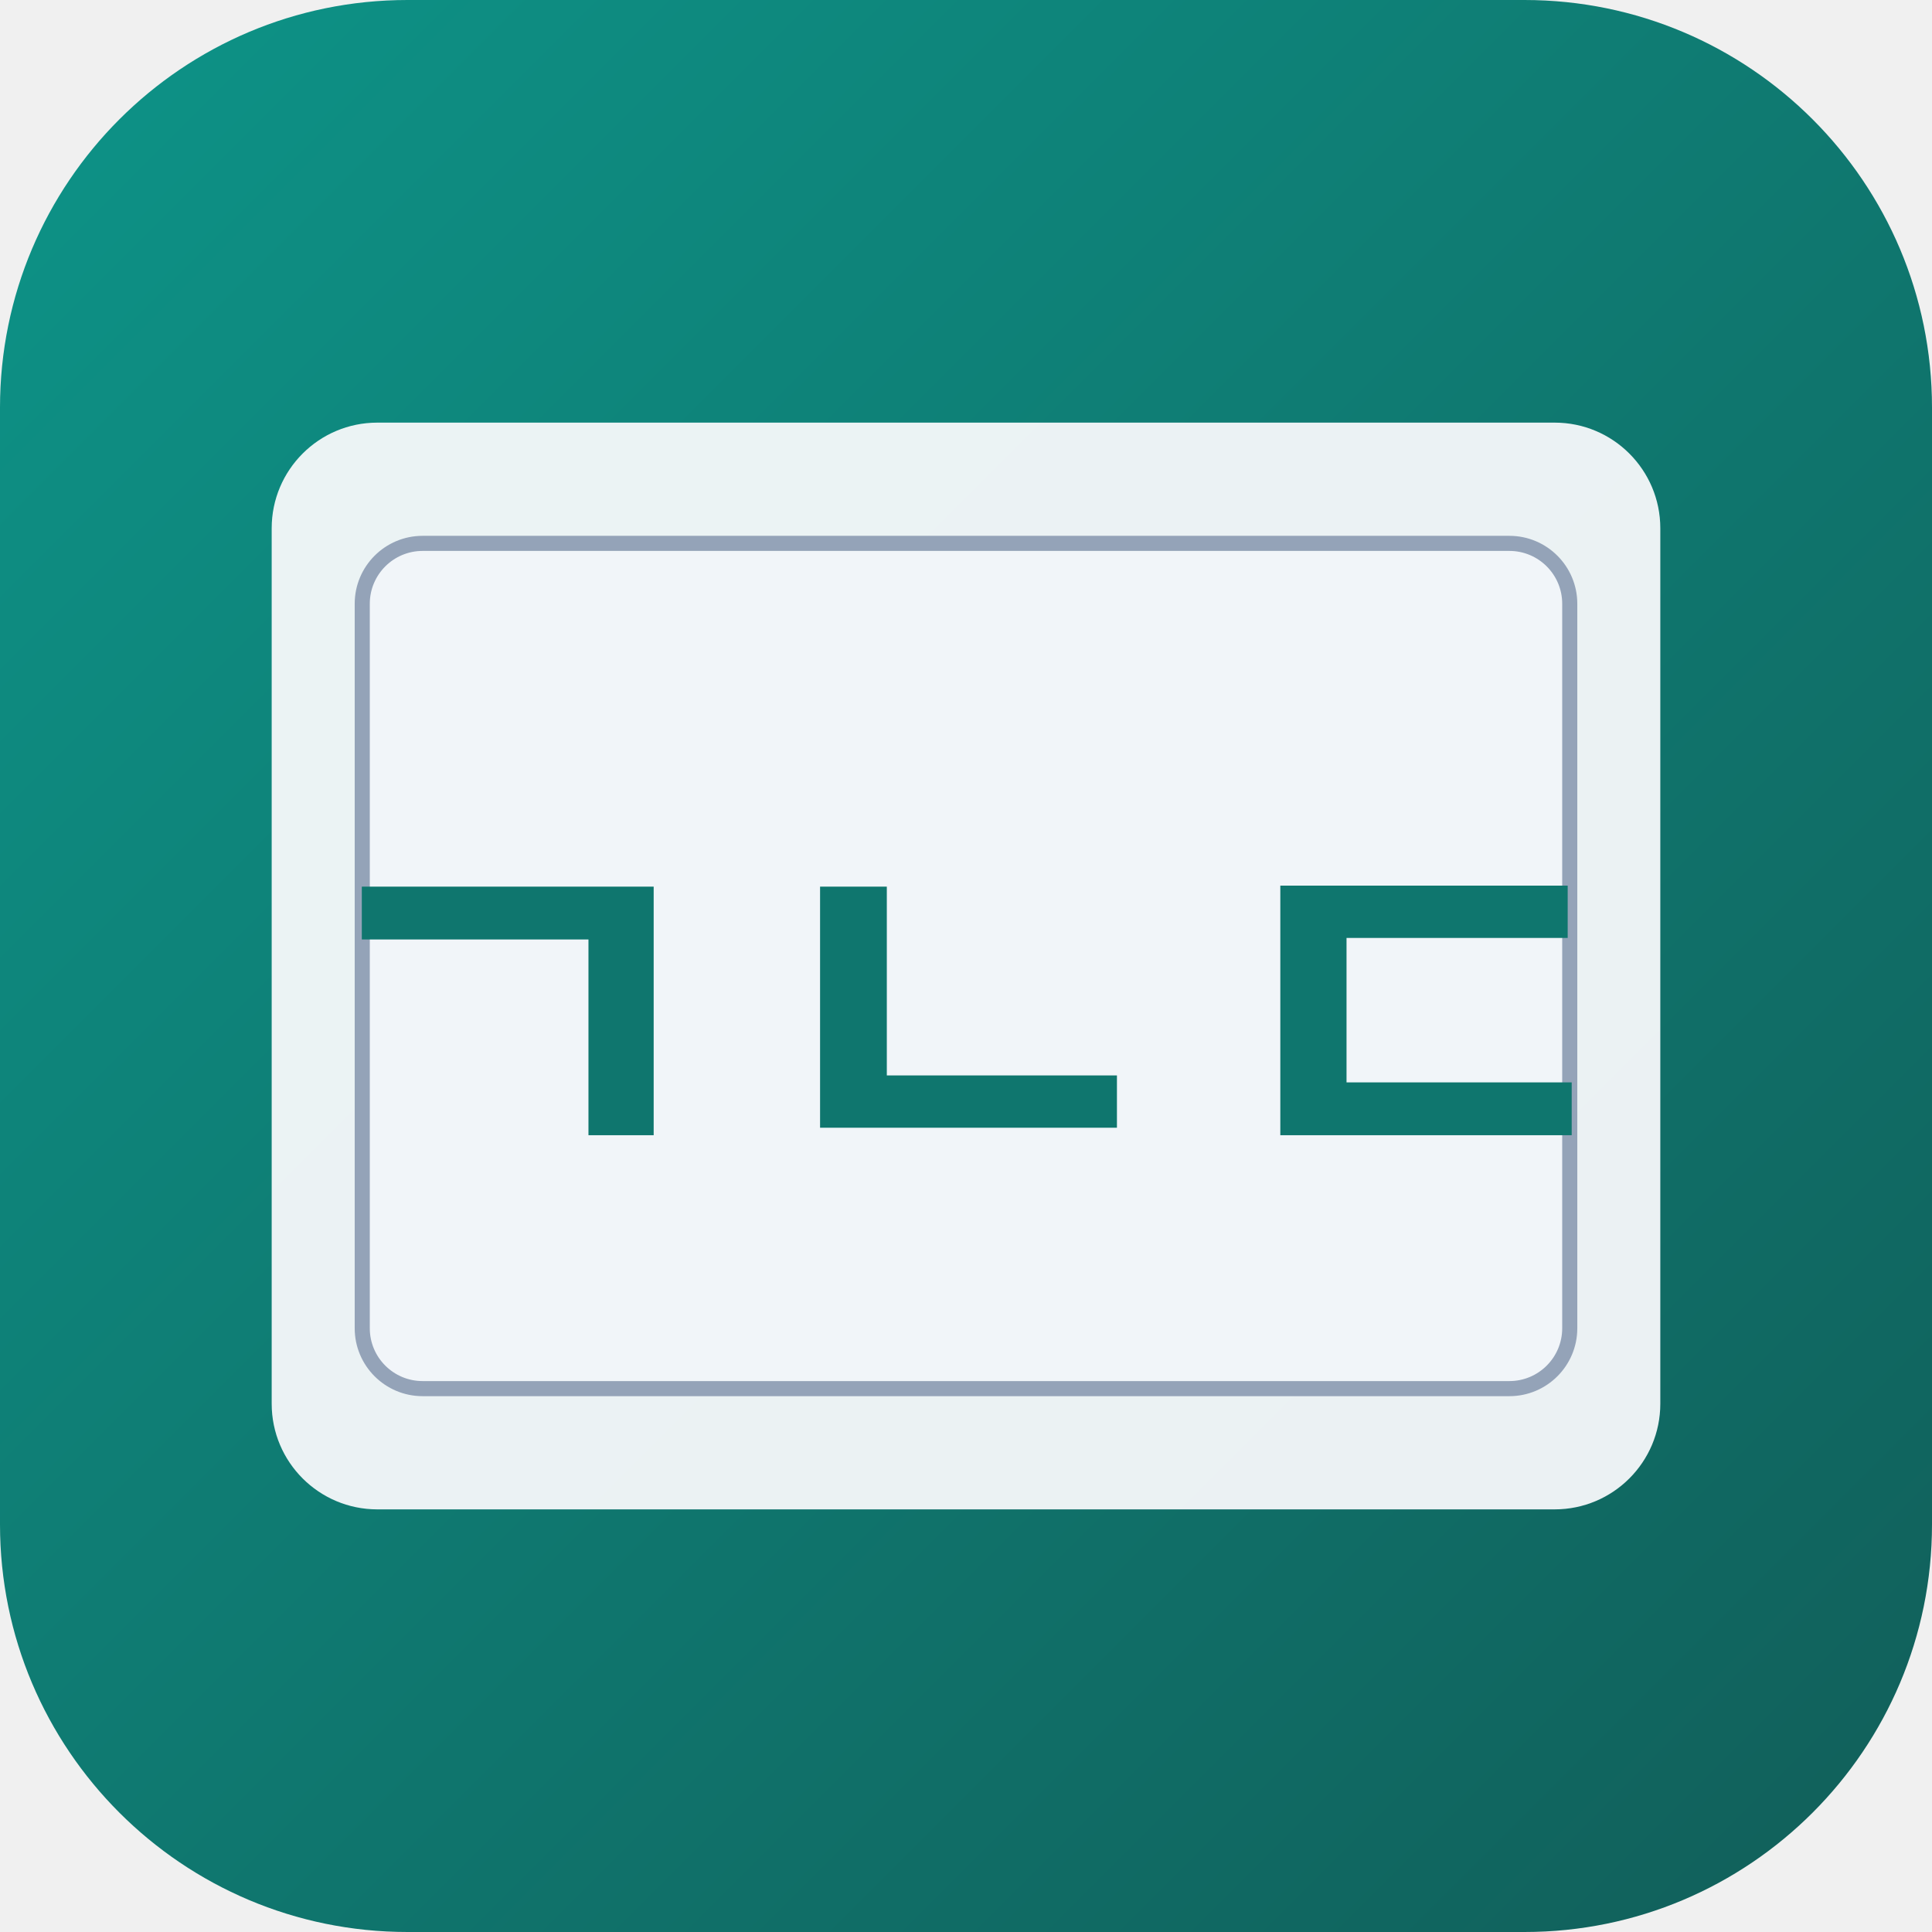
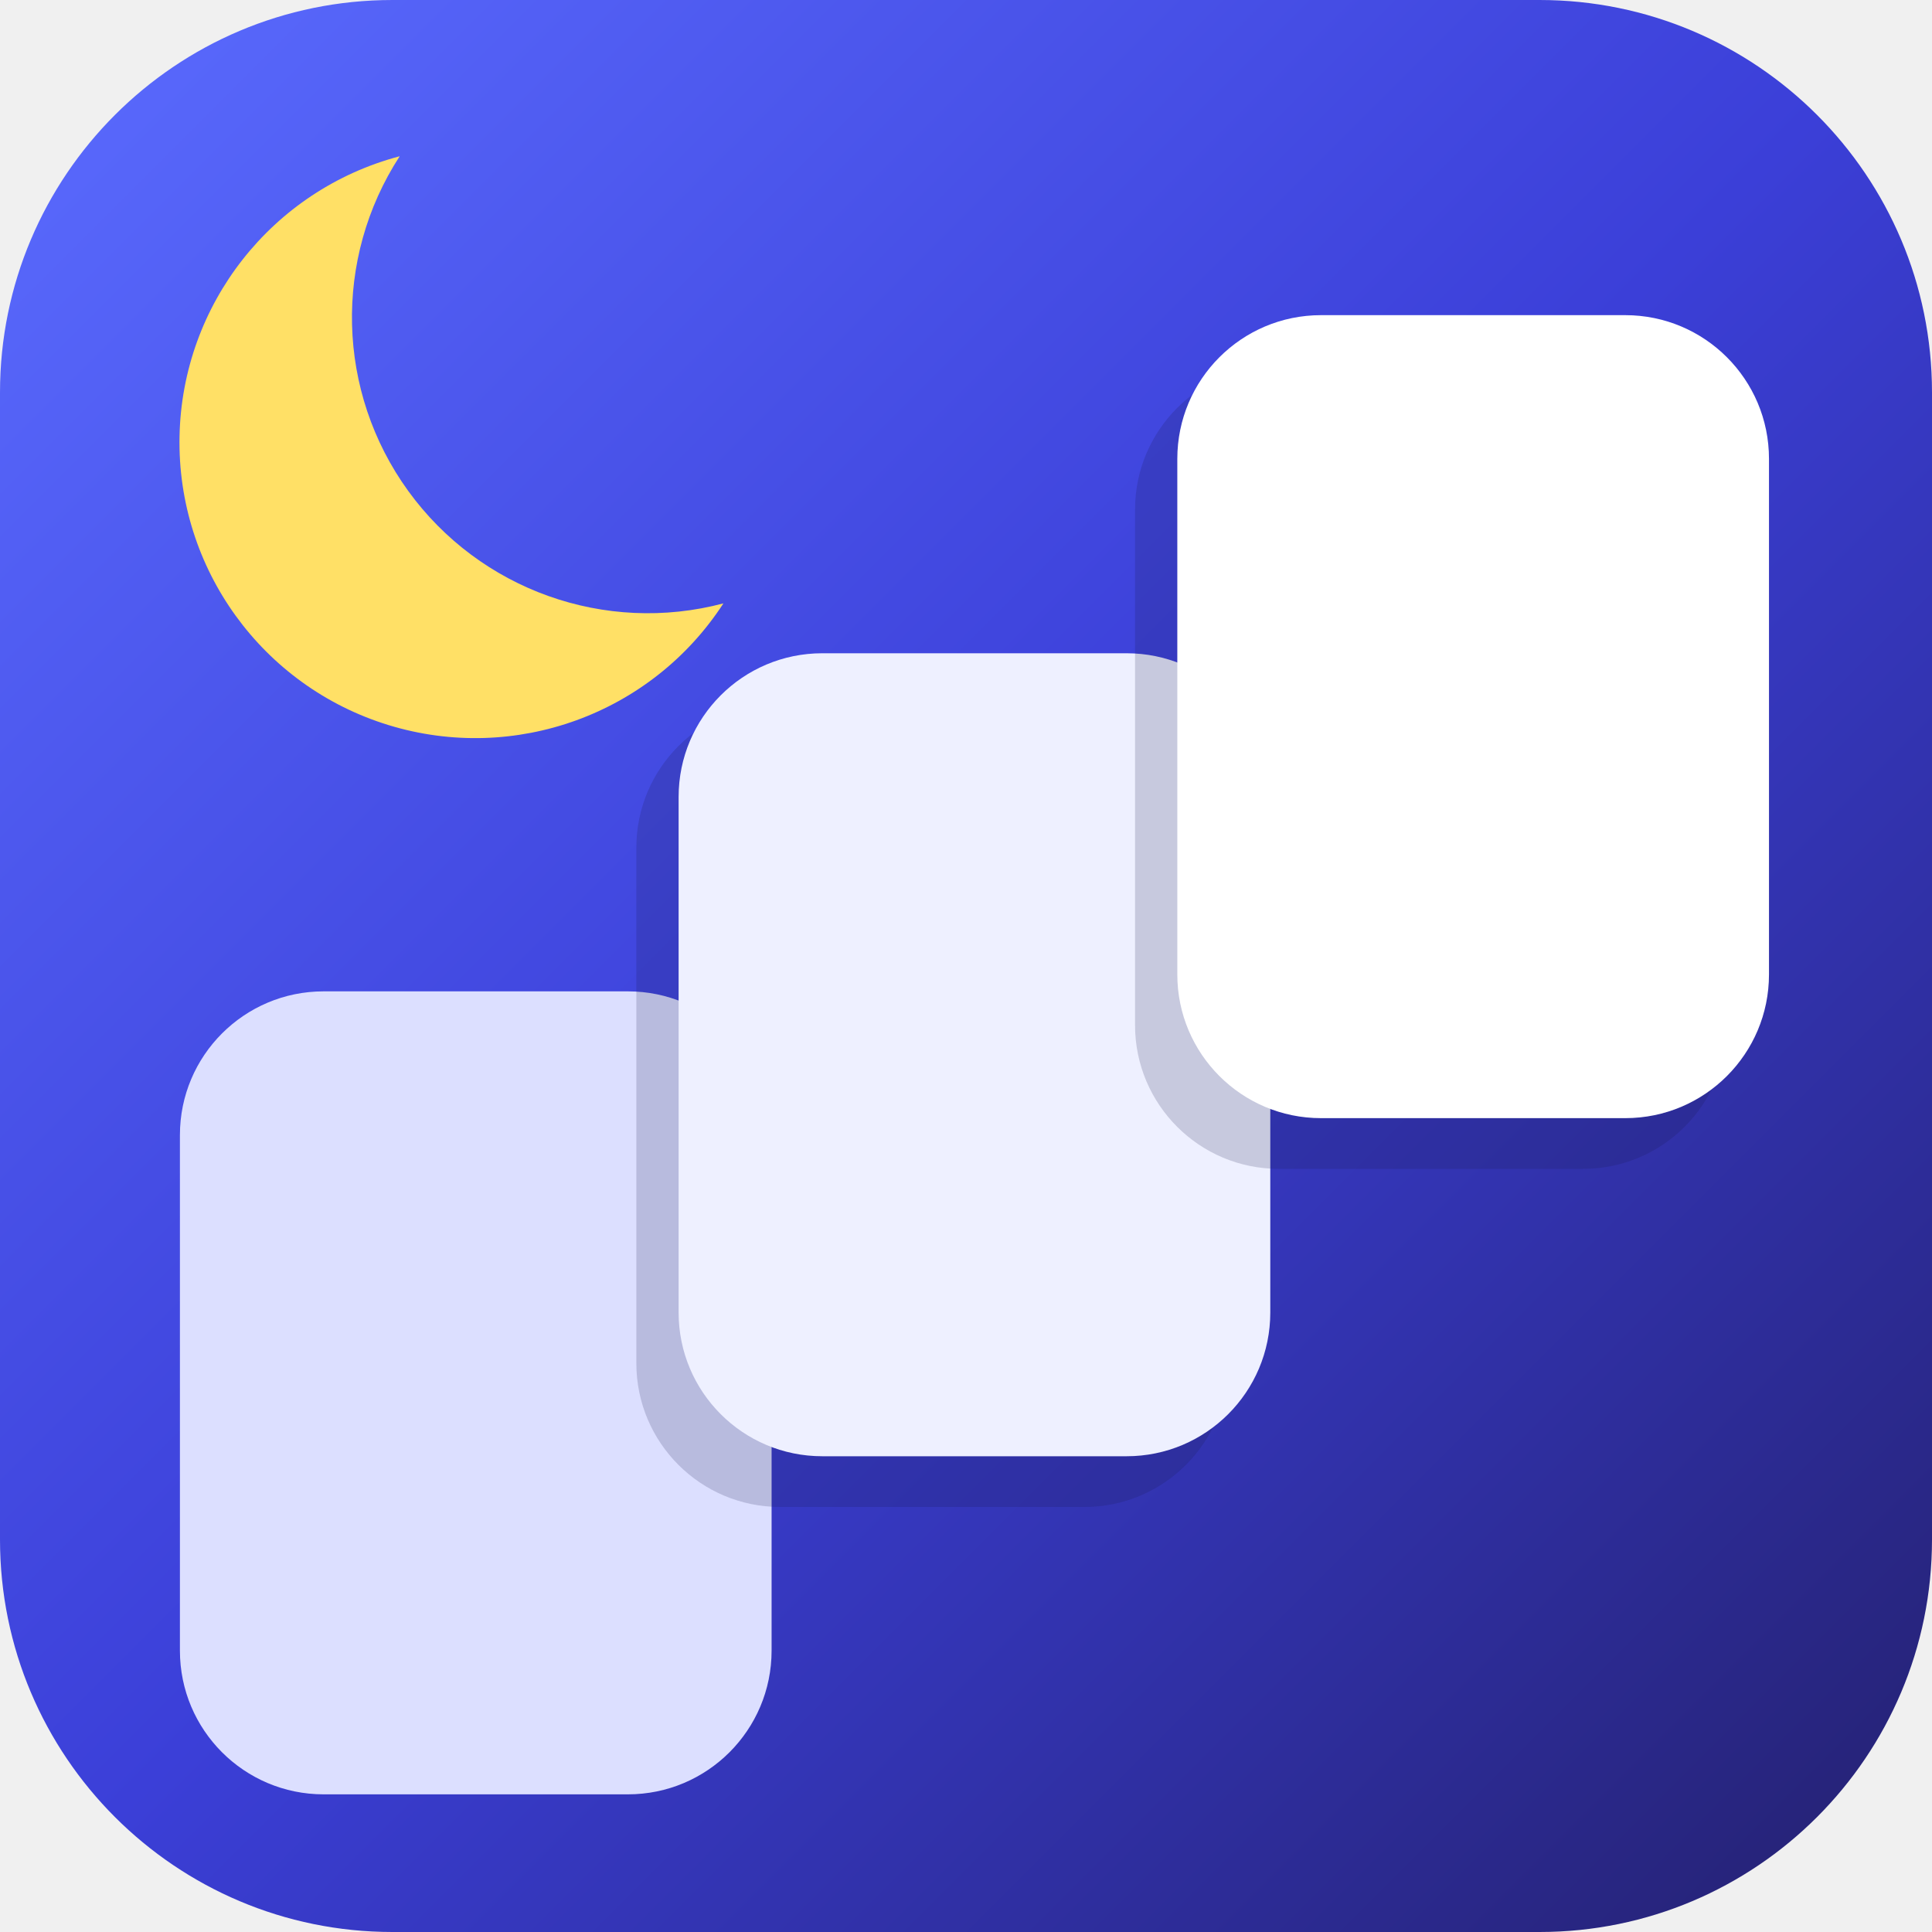
- <svg xmlns="http://www.w3.org/2000/svg" viewBox="0 0 512 512" fill="none">
+ <svg xmlns="http://www.w3.org/2000/svg" viewBox="0 0 512 512">
  <defs>
-     <linearGradient id="g" x1="0%" y1="0%" x2="100%" y2="100%">
-       <stop offset="0%" stop-color="#0d9488" />
-       <stop offset="100%" stop-color="#115e59" />
+     <linearGradient id="BG" x1="0" y1="0" x2="512" y2="512" gradientUnits="userSpaceOnUse">
+       <stop offset="0" stop-color="#5B6CFF" />
+       <stop offset=".5" stop-color="#3B3FD8" />
+       <stop offset="1" stop-color="#24206E" />
    </linearGradient>
+     <linearGradient id="BGu" x1="27.43" y1="27.43" x2="484.57" y2="484.57" gradientUnits="userSpaceOnUse">
+       <stop offset="0" stop-color="#5B6CFF" />
+       <stop offset=".5" stop-color="#3B3FD8" />
+       <stop offset="1" stop-color="#24206E" />
+     </linearGradient>
+     <radialGradient id="HL" cx="150" cy="70" r="380" gradientUnits="userSpaceOnUse">
+       <stop offset="0" stop-color="#fff" stop-opacity=".32" />
+       <stop offset="1" stop-color="#fff" stop-opacity="0" />
+     </radialGradient>
  </defs>
-   <rect width="512" height="512" rx="108" fill="url(#g)" />
-   <rect x="72" y="112" width="368" height="288" rx="28" fill="#f8fafc" fill-opacity="0.94" />
-   <rect x="96" y="144" width="320" height="224" rx="16" fill="#f1f5f9" stroke="#94a3b8" stroke-width="4" />
-   <text x="256" y="318" text-anchor="middle" font-size="132" font-weight="800" fill="#0f766e" font-family="Pretendard, Malgun Gothic, Apple SD Gothic Neo, sans-serif">ㄱㄴㄷ</text>
+   <rect width="512" height="512" rx="104" fill="url(#BG)" />
+   <g transform="translate(-30.72 -30.72) scale(1.12)">
+     <rect x="70" y="262" width="140" height="190" rx="34" fill="#DCDFFF" />
+     <rect x="178" y="194" width="140" height="190" rx="34" fill="#151447" opacity=".18" />
+     <rect x="188" y="182" width="140" height="190" rx="34" fill="#EEF0FF" />
+     <rect x="296" y="114" width="140" height="190" rx="34" fill="#151447" opacity=".18" />
+     <rect x="306" y="102" width="140" height="190" rx="34" fill="#fff" />
+     <path d="M198.6 170.2 A70 70 0 1 1 122.0 64.4 A70 70 0 0 0 198.6 170.2Z" fill="#FFE066" />
+   </g>
</svg>
